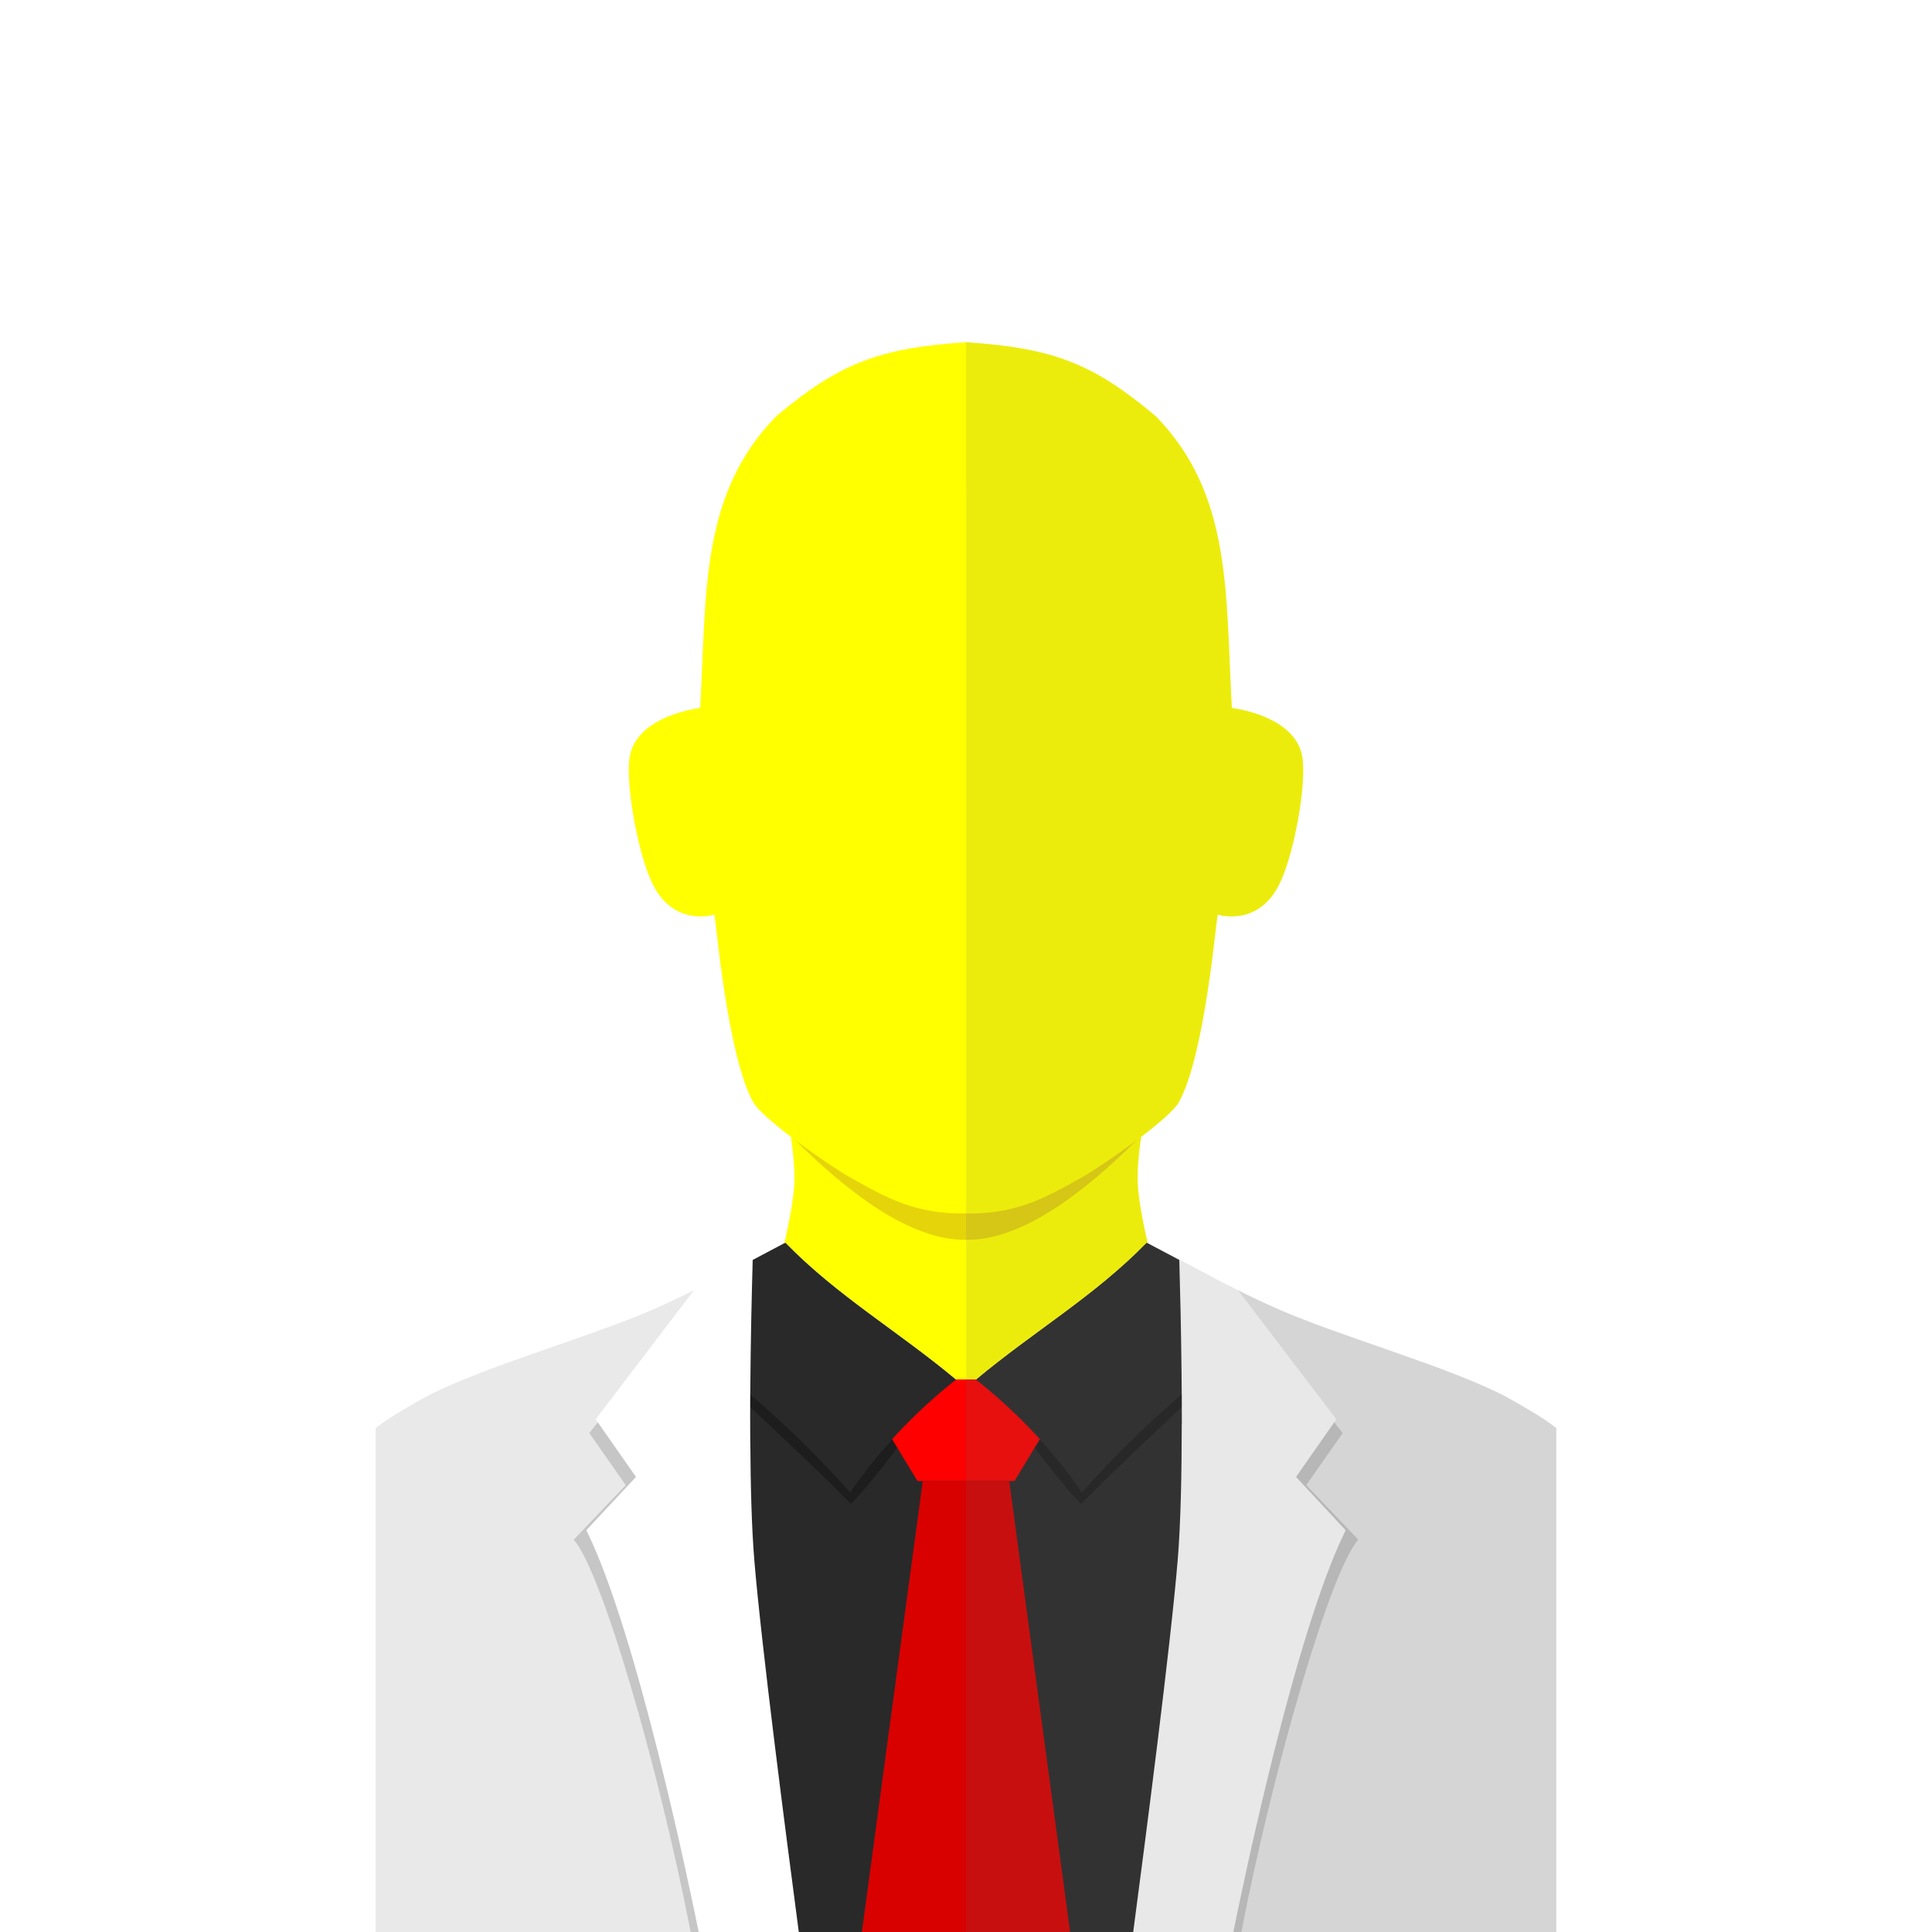
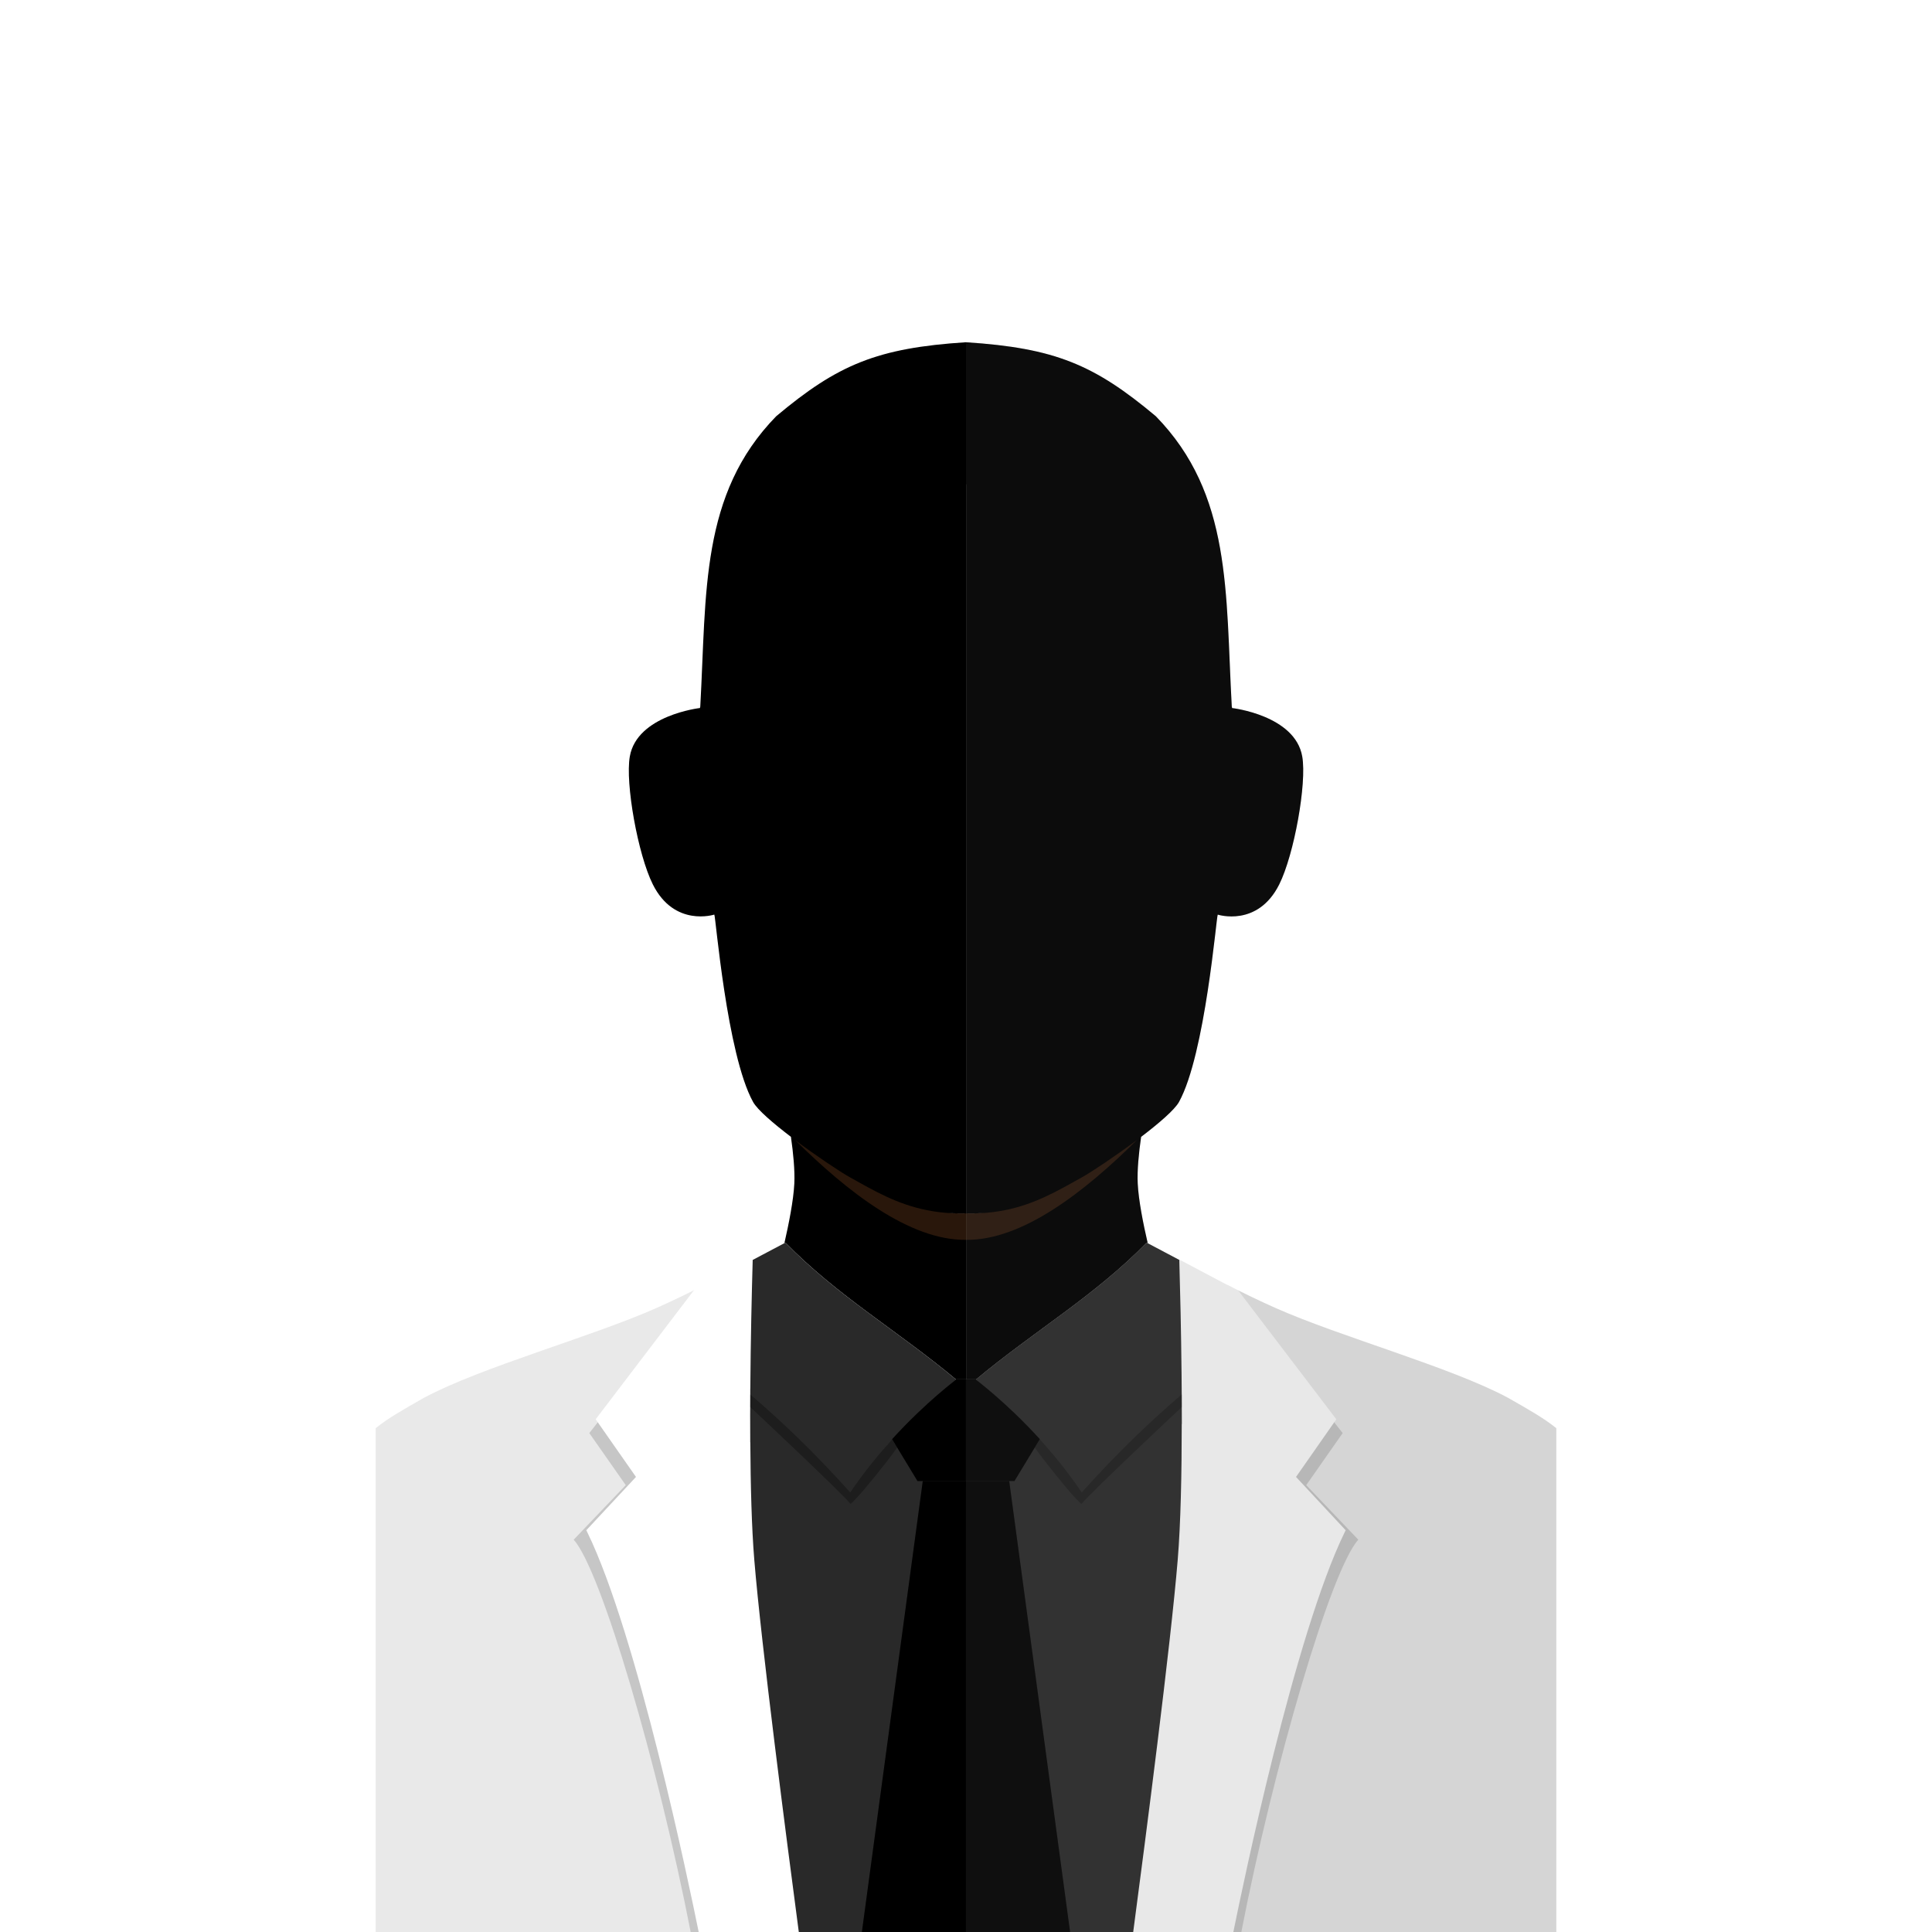
<svg xmlns="http://www.w3.org/2000/svg" height="500px" width="500px" viewBox="0 0 44 72" id="body-svg">
  <defs />
  <g id="Body" style="display: inline;">
    <path id="Suit" d="M 12.275 47.871 C 11.685 48.184 10.975 48.518 10.467 48.744 C 8.058 49.815 3.955 50.94 1.816 52.083 C 1.054 52.516 0.459 52.852 0 53.225 L 0 72 L 12.173 72 C 11.822 70.262 9.874 60.867 8.009 57.051 L 9.871 55.051 L 8.515 52.895 L 12.275 47.871 z M 31.725 47.871 L 35.485 52.895 L 34.129 55.051 L 35.991 57.051 C 34.126 60.867 32.178 70.262 31.826 72 L 44 72 L 44 53.225 C 43.541 52.852 42.946 52.516 42.183 52.083 C 40.045 50.94 35.942 49.815 33.533 48.744 C 33.025 48.518 32.315 48.184 31.725 47.871 z " style="fill: rgb(233, 233, 233); fill-rule: evenodd;" />
    <path id="LapelShadow" d="M 8.362 52.896 L 7.962 53.407 L 9.32 55.347 L 7.38 57.379 C 8.412 58.533 10.529 65.793 11.739 72 L 12.173 72 C 11.822 70.263 9.874 60.868 8.009 57.052 L 9.871 55.052 L 8.362 52.896 z M 35.638 52.896 L 34.129 55.052 L 35.991 57.052 C 34.126 60.868 32.178 70.263 31.826 72 L 32.261 72 C 33.471 65.793 35.588 58.533 36.62 57.379 L 34.68 55.347 L 36.038 53.407 L 35.638 52.896 z " style="fill: rgb(0, 0, 0); fill-rule: evenodd; fill-opacity: 0.15; stop-color: rgb(0, 0, 0); stop-opacity: 1;" />
    <path id="Lapel" d="M 14.189 46.717 L 13.988 46.822 C 13.68 46.986 12.807 47.447 12.061 47.842 L 12.035 47.855 L 8.199 52.892 L 9.701 55.041 L 7.85 57.028 L 7.89 57.109 C 8.812 58.995 9.768 62.299 10.531 65.338 C 11.289 68.357 11.858 71.113 12.038 72 L 15.903 72 L 15.9 71.982 C 15.44 68.508 14.503 61.293 14.242 58.119 C 13.996 55.124 14.103 49.784 14.184 46.943 L 14.189 46.717 z M 29.811 46.717 L 29.816 46.943 C 29.897 49.784 30.004 55.124 29.758 58.119 C 29.497 61.293 28.56 68.508 28.1 71.982 L 28.097 72 L 31.963 72 C 32.143 71.113 32.711 68.357 33.469 65.338 C 34.232 62.299 35.188 58.995 36.109 57.109 L 36.149 57.028 L 34.299 55.041 L 35.801 52.892 L 31.965 47.855 L 31.94 47.842 C 31.193 47.447 30.32 46.986 30.012 46.822 L 29.811 46.717 z " style="color: rgb(0, 0, 0); fill: rgb(255, 255, 255); fill-rule: evenodd; stroke-width: 0.265px;" />
    <path id="Shirt" d="M 15.27 46.309 C 15.202 46.344 14.329 46.807 14.051 46.954 C 14.015 48.217 13.975 49.912 13.962 51.753 L 13.961 51.752 C 13.956 52.414 13.956 53.084 13.96 53.745 L 13.962 53.748 C 13.972 55.374 14.012 56.935 14.11 58.13 C 14.372 61.314 15.309 68.525 15.769 72 L 18.12 72 L 21.999 72 L 21.999 55.421 L 22.001 55.421 L 22.001 72 L 25.88 72 L 28.231 72 C 28.691 68.525 29.628 61.314 29.89 58.13 C 30.002 56.769 30.039 54.934 30.04 53.068 L 30.043 53.064 C 30.043 52.699 30.042 52.333 30.04 51.969 C 30.039 51.95 30.039 51.932 30.039 51.913 C 30.038 51.796 30.037 51.68 30.036 51.564 C 30.036 51.461 30.035 51.357 30.034 51.255 C 30.034 51.23 30.034 51.205 30.033 51.18 L 30.033 51.18 C 30.017 49.562 29.981 48.085 29.949 46.954 C 29.671 46.807 28.798 46.344 28.73 46.309 C 26.791 48.299 24.539 49.6 22.369 51.412 C 22.369 51.412 22.362 51.407 22.362 51.407 L 22.001 51.407 L 22.001 51.674 L 21.999 51.674 L 21.999 51.407 L 21.637 51.407 C 21.638 51.407 21.631 51.412 21.631 51.412 C 19.461 49.6 17.209 48.299 15.27 46.309 z M 14.838 52.743 C 14.988 52.879 15.139 53.018 15.292 53.162 C 15.445 53.306 15.599 53.453 15.755 53.605 C 15.911 53.757 16.068 53.912 16.227 54.072 C 16.385 54.231 16.545 54.395 16.706 54.563 C 16.867 54.73 17.029 54.902 17.193 55.079 C 17.356 55.255 17.52 55.436 17.686 55.621 C 17.52 55.436 17.356 55.255 17.193 55.079 C 17.029 54.902 16.867 54.73 16.706 54.563 C 16.545 54.395 16.385 54.231 16.227 54.072 C 16.068 53.912 15.911 53.757 15.755 53.605 C 15.599 53.453 15.445 53.306 15.292 53.162 C 15.139 53.018 14.988 52.879 14.838 52.743 z M 29.162 52.743 C 29.012 52.879 28.861 53.018 28.708 53.162 C 28.555 53.306 28.401 53.453 28.245 53.605 C 28.089 53.757 27.931 53.912 27.773 54.072 C 27.614 54.231 27.455 54.395 27.294 54.563 C 27.133 54.73 26.97 54.902 26.807 55.079 C 26.644 55.255 26.48 55.436 26.314 55.621 C 26.254 55.532 26.193 55.444 26.132 55.358 C 26.193 55.444 26.254 55.532 26.314 55.621 C 26.48 55.436 26.644 55.255 26.807 55.079 C 26.97 54.902 27.133 54.73 27.294 54.563 C 27.455 54.395 27.614 54.231 27.773 54.072 C 27.931 53.912 28.089 53.757 28.245 53.605 C 28.401 53.453 28.555 53.306 28.708 53.162 C 28.861 53.018 29.012 52.879 29.162 52.743 z M 19.252 53.641 C 19.123 53.783 18.991 53.931 18.86 54.085 C 18.794 54.162 18.728 54.24 18.662 54.32 C 18.596 54.4 18.53 54.481 18.465 54.564 C 18.407 54.636 18.35 54.709 18.293 54.783 C 18.35 54.709 18.407 54.636 18.465 54.564 C 18.53 54.482 18.596 54.4 18.662 54.32 C 18.728 54.241 18.794 54.162 18.86 54.085 C 18.992 53.931 19.123 53.783 19.252 53.641 z M 25.394 54.389 C 25.431 54.434 25.467 54.479 25.503 54.524 C 25.467 54.479 25.431 54.434 25.394 54.389 z M 25.575 54.613 C 25.613 54.661 25.65 54.71 25.688 54.758 C 25.651 54.71 25.613 54.661 25.575 54.613 z M 18.24 54.852 C 18.197 54.907 18.155 54.964 18.113 55.02 C 18.155 54.964 18.197 54.908 18.24 54.852 z M 25.769 54.863 C 25.814 54.923 25.859 54.983 25.904 55.043 C 25.859 54.983 25.814 54.923 25.769 54.863 z M 25.935 55.084 C 25.988 55.157 26.042 55.231 26.095 55.305 C 26.042 55.231 25.988 55.157 25.935 55.084 z M 18.056 55.097 C 18.011 55.158 17.966 55.221 17.921 55.283 C 17.966 55.221 18.011 55.158 18.056 55.097 z " style="fill: rgb(41, 41, 41); fill-rule: evenodd;" />
    <path id="CollarShadow" d="M 30.032 51.18 C 30.034 51.424 30.037 51.664 30.039 51.913 C 30.037 51.668 30.036 51.422 30.033 51.18 L 30.032 51.18 z M 21.999 51.674 L 21.999 55.195 L 21.999 55.421 L 22.001 55.421 L 22.001 55.195 L 22.001 51.674 L 21.999 51.674 z M 13.961 51.752 C 13.956 52.414 13.956 53.084 13.96 53.745 L 13.962 53.748 C 13.96 53.313 13.959 52.874 13.96 52.436 C 14.382 52.831 17.292 55.566 17.678 56.024 L 17.697 56.046 C 17.757 56.006 17.82 55.927 17.916 55.831 C 18.159 55.588 19.068 54.471 19.436 53.945 L 20.193 55.195 L 19.252 53.641 C 18.734 54.209 18.191 54.873 17.686 55.621 C 16.363 54.141 15.103 52.943 13.96 51.969 C 13.961 51.895 13.962 51.826 13.962 51.753 L 13.961 51.752 z M 30.04 51.969 C 28.897 52.943 27.637 54.141 26.314 55.621 C 25.807 54.871 25.265 54.208 24.748 53.641 L 24.564 53.945 C 24.932 54.471 25.841 55.588 26.084 55.831 C 26.18 55.927 26.243 56.006 26.303 56.046 L 26.322 56.024 C 26.708 55.566 29.618 52.831 30.04 52.436 C 30.04 52.646 30.04 52.857 30.04 53.068 L 30.043 53.064 C 30.043 52.699 30.042 52.333 30.04 51.969 z " style="fill: rgb(0, 0, 0); fill-rule: evenodd; fill-opacity: 0.304; stop-color: rgb(0, 0, 0); stop-opacity: 1;" />
-     <g id="Tie" style="display: inline;">
-       <path id="Tie" d="M 20.389,55.195 18.12,72 h 3.879 V 55.195 Z m 1.611,0 V 72 h 3.879 L 23.61,55.195 Z" style="fill: rgb(255, 0, 0); fill-rule: evenodd;" />
-       <path id="TieKnot" d="m 21.637,51.407 c 0.023,-0.007 -1.103,0.811 -2.391,2.226 l 0.946,1.562 h 1.806 v -3.788 z m 0.363,0 v 3.788 h 1.806 l 0.946,-1.562 c -1.288,-1.415 -2.413,-2.233 -2.391,-2.226 z" style="fill: rgb(255, 0, 0); fill-rule: evenodd;" />
+     <g id="TieGroup" style="display: inline;">
+       <path id="Tie" d="M 20.389,55.195 18.12,72 h 3.879 V 55.195 Z m 1.611,0 V 72 h 3.879 L 23.61,55.195 Z" style="fill-rule: evenodd;" />
+       <path id="TieKnot" d="m 21.637,51.407 c 0.023,-0.007 -1.103,0.811 -2.391,2.226 l 0.946,1.562 h 1.806 v -3.788 z m 0.363,0 v 3.788 h 1.806 l 0.946,-1.562 c -1.288,-1.415 -2.413,-2.233 -2.391,-2.226 z" style="fill-rule: evenodd;" />
      <path id="TieTint" d="M 20.389,55.195 18.12,72 h 3.879 V 55.195 Z m 1.611,0 V 72 h 3.879 L 23.61,55.195 Z" style="fill: rgb(0, 0, 0); fill-opacity: 0.15; fill-rule: evenodd; stop-color: rgb(0, 0, 0);" />
    </g>
-     <g id="Bowtie" style="display: none;">
-       <path d="m 15.995,50.022 c -0.056,6.37e-4 -0.101,0.006 -0.136,0.015 -0.968,0.265 -0.773,2.923 -0.699,3.83 0.074,0.907 0.552,3.091 0.846,3.427 0.294,0.336 3.127,-1.042 3.826,-1.68 0.319,-0.292 0.653,-0.66 0.922,-0.975 3.6e-4,3.26e-4 7.05e-4,7.4e-4 0.001,10e-4 0.058,0.053 0.315,0.286 0.513,0.335 0.085,0.021 0.357,0.034 0.732,0.04 0.375,-0.006 0.647,-0.018 0.732,-0.04 0.198,-0.05 0.455,-0.283 0.513,-0.335 3.28e-4,-2.93e-4 6.73e-4,-7.07e-4 0.001,-10e-4 0.269,0.315 0.603,0.683 0.922,0.975 0.699,0.638 3.531,2.016 3.826,1.68 0.294,-0.336 0.773,-2.52 0.846,-3.427 0.074,-0.907 0.268,-3.565 -0.699,-3.83 -0.034,-0.009 -0.079,-0.015 -0.136,-0.015 -0.499,-0.006 -1.883,0.379 -4.589,1.935 -0.375,-0.302 -0.782,-0.596 -1.416,-0.596 -0.634,0 -1.041,0.294 -1.416,0.596 -2.706,-1.556 -4.09,-1.94 -4.589,-1.935 z" id="Bowtie" style="fill: rgb(255, 0, 0); fill-rule: evenodd;" />
+     <g id="BowTieGroup" style="display: none;">
+       <path d="m 15.995,50.022 c -0.056,6.37e-4 -0.101,0.006 -0.136,0.015 -0.968,0.265 -0.773,2.923 -0.699,3.83 0.074,0.907 0.552,3.091 0.846,3.427 0.294,0.336 3.127,-1.042 3.826,-1.68 0.319,-0.292 0.653,-0.66 0.922,-0.975 3.6e-4,3.26e-4 7.05e-4,7.4e-4 0.001,10e-4 0.058,0.053 0.315,0.286 0.513,0.335 0.085,0.021 0.357,0.034 0.732,0.04 0.375,-0.006 0.647,-0.018 0.732,-0.04 0.198,-0.05 0.455,-0.283 0.513,-0.335 3.28e-4,-2.93e-4 6.73e-4,-7.07e-4 0.001,-10e-4 0.269,0.315 0.603,0.683 0.922,0.975 0.699,0.638 3.531,2.016 3.826,1.68 0.294,-0.336 0.773,-2.52 0.846,-3.427 0.074,-0.907 0.268,-3.565 -0.699,-3.83 -0.034,-0.009 -0.079,-0.015 -0.136,-0.015 -0.499,-0.006 -1.883,0.379 -4.589,1.935 -0.375,-0.302 -0.782,-0.596 -1.416,-0.596 -0.634,0 -1.041,0.294 -1.416,0.596 -2.706,-1.556 -4.09,-1.94 -4.589,-1.935 z" id="Bowtie" style="fill-rule: evenodd;" />
      <path d="m 20.579,51.961 c -0.336,0.269 -0.285,1.579 -0.151,2.049 0.068,0.239 0.16,0.48 0.327,0.631 0.058,0.053 0.315,0.286 0.513,0.335 0.085,0.021 0.357,0.034 0.732,0.04 0.375,-0.006 0.647,-0.018 0.732,-0.04 0.198,-0.05 0.455,-0.283 0.513,-0.335 0.167,-0.151 0.259,-0.392 0.327,-0.631 0.134,-0.47 0.185,-1.781 -0.151,-2.049 -0.377,-0.303 -0.784,-0.6 -1.421,-0.6 -0.637,0 -1.044,0.296 -1.421,0.6 z m -3.483,1.139 c -0.09,0.002 -0.145,0.029 -0.162,0.096 -0.46,1.789 1.983,0.496 2.755,0.647 0.178,0.035 0.365,0.049 0.548,0.05 -0.041,-0.212 -0.092,-0.309 -0.095,-0.592 -1.598,0.261 -2.656,-0.209 -3.046,-0.202 z m 9.785,0 c -0.408,0.01 -1.456,0.458 -3.023,0.202 -0.003,0.282 -0.054,0.38 -0.095,0.592 0.183,-0.002 0.371,-0.015 0.548,-0.05 0.773,-0.151 3.215,1.142 2.755,-0.647 -0.019,-0.073 -0.082,-0.099 -0.186,-0.096 z" id="BowtieShadow" style="fill: rgb(0, 0, 0); fill-opacity: 0.13; fill-rule: evenodd;" />
    </g>
-     <path id="Head" d="m 22,12.754 c -3.311,0.214 -4.781,0.835 -7.072,2.757 -2.841,2.911 -2.594,6.565 -2.831,10.823 -10e-4,0.004 -0.013,0.052 -0.013,0.052 0,0 -2.345,0.267 -2.613,1.807 -0.174,0.998 0.301,3.652 0.858,4.766 0.804,1.607 2.291,1.125 2.291,1.125 0.048,0.028 0.463,5.204 1.444,6.981 0.161,0.293 0.749,0.797 1.412,1.302 0.086,0.602 0.15,1.25 0.126,1.741 -0.031,0.626 -0.206,1.506 -0.37,2.221 0.004,-0.002 0.037,-0.02 0.039,-0.021 1.94,1.99 4.191,3.291 6.362,5.104 0.004,-0.004 0.007,-0.006 0.006,-0.006 h 0.362 v -6.188 c -0.118,0.003 -0.232,0.003 -0.345,5.17e-4 0.112,0.003 0.227,0.003 0.345,-5.17e-4 v -27.168 c 3.6e-4,-2e-5 7.14e-4,2.2e-5 10e-4,0 3.2e-4,2.2e-5 6.73e-4,-2e-5 0.001,0 v 27.168 c 0.118,0.003 0.232,0.003 0.345,5.17e-4 -0.112,0.003 -0.227,0.003 -0.345,-5.17e-4 v 6.188 h 0.362 c -0.001,-3e-4 0.001,0.002 0.006,0.006 2.171,-1.812 4.422,-3.113 6.362,-5.104 0.002,0.001 0.035,0.019 0.039,0.021 C 28.606,45.615 28.431,44.735 28.4,44.109 c -0.025,-0.492 0.04,-1.139 0.126,-1.741 0.662,-0.504 1.25,-1.009 1.412,-1.302 0.981,-1.778 1.396,-6.953 1.444,-6.981 0,0 1.487,0.482 2.291,-1.125 0.557,-1.114 1.032,-3.768 0.858,-4.766 -0.268,-1.54 -2.613,-1.807 -2.613,-1.807 0,0 -0.012,-0.047 -0.013,-0.052 -0.237,-4.258 0.01,-7.912 -2.831,-10.823 -2.292,-1.922 -3.761,-2.543 -7.072,-2.757 z m -6.464,29.66 c 0.069,0.052 0.139,0.105 0.209,0.157 -0.07,-0.052 -0.14,-0.104 -0.209,-0.157 z m 0.265,0.198 c 0.167,0.123 0.334,0.242 0.498,0.358 -0.164,-0.116 -0.331,-0.235 -0.498,-0.358 z m 12.397,0 c -0.171,0.126 -0.341,0.248 -0.508,0.366 0.167,-0.118 0.338,-0.24 0.508,-0.366 z m -0.585,0.42 c -0.155,0.108 -0.303,0.21 -0.443,0.305 0.141,-0.095 0.289,-0.196 0.443,-0.305 z m -11.213,0.01 c 0.156,0.109 0.307,0.213 0.449,0.308 -0.142,-0.096 -0.292,-0.198 -0.449,-0.308 z m 0.535,0.366 c 0.147,0.098 0.285,0.188 0.402,0.262 -0.117,-0.074 -0.253,-0.163 -0.402,-0.262 z m 10.112,0.011 c -0.146,0.097 -0.278,0.183 -0.394,0.256 0.113,-0.072 0.251,-0.161 0.394,-0.256 z m -9.654,0.286 c 0.046,0.029 0.092,0.058 0.131,0.081 0.053,0.032 0.098,0.059 0.136,0.08 -0.038,-0.021 -0.084,-0.048 -0.136,-0.08 -0.039,-0.023 -0.086,-0.053 -0.131,-0.081 z m 9.076,0.084 c -0.05,0.03 -0.095,0.056 -0.131,0.076 0.036,-0.02 0.081,-0.046 0.131,-0.076 z M 18.13,44.126 c 0.128,0.071 0.258,0.141 0.389,0.21 -0.131,-0.069 -0.26,-0.139 -0.389,-0.21 z m 7.74,0 c -0.128,0.071 -0.257,0.141 -0.389,0.21 0.131,-0.069 0.261,-0.139 0.389,-0.21 z m -4.775,1.056 c 0.042,0.004 0.084,0.009 0.127,0.013 -0.043,-0.004 -0.085,-0.008 -0.127,-0.013 z m 1.81,0 c -0.042,0.005 -0.084,0.009 -0.127,0.013 0.043,-0.004 0.085,-0.008 0.127,-0.013 z m -1.572,0.022 c 0.097,0.007 0.196,0.012 0.298,0.015 -0.052,-0.001 -0.103,-0.003 -0.154,-0.006 -0.003,-1.57e-4 -0.006,-3.56e-4 -0.009,-5.17e-4 -0.045,-0.002 -0.09,-0.005 -0.134,-0.009 z m 1.334,0 c -0.044,0.003 -0.089,0.006 -0.134,0.009 -0.003,1.61e-4 -0.006,3.6e-4 -0.009,5.17e-4 -0.05,0.003 -0.101,0.004 -0.153,0.006 0.101,-0.003 0.199,-0.008 0.296,-0.015 z" style="fill: rgb(255, 255, 0); fill-rule: evenodd;" />
+     <path id="Head" d="m 22,12.754 c -3.311,0.214 -4.781,0.835 -7.072,2.757 -2.841,2.911 -2.594,6.565 -2.831,10.823 -10e-4,0.004 -0.013,0.052 -0.013,0.052 0,0 -2.345,0.267 -2.613,1.807 -0.174,0.998 0.301,3.652 0.858,4.766 0.804,1.607 2.291,1.125 2.291,1.125 0.048,0.028 0.463,5.204 1.444,6.981 0.161,0.293 0.749,0.797 1.412,1.302 0.086,0.602 0.15,1.25 0.126,1.741 -0.031,0.626 -0.206,1.506 -0.37,2.221 0.004,-0.002 0.037,-0.02 0.039,-0.021 1.94,1.99 4.191,3.291 6.362,5.104 0.004,-0.004 0.007,-0.006 0.006,-0.006 h 0.362 v -6.188 c -0.118,0.003 -0.232,0.003 -0.345,5.17e-4 0.112,0.003 0.227,0.003 0.345,-5.17e-4 v -27.168 c 3.6e-4,-2e-5 7.14e-4,2.2e-5 10e-4,0 3.2e-4,2.2e-5 6.73e-4,-2e-5 0.001,0 v 27.168 c 0.118,0.003 0.232,0.003 0.345,5.17e-4 -0.112,0.003 -0.227,0.003 -0.345,-5.17e-4 v 6.188 h 0.362 c -0.001,-3e-4 0.001,0.002 0.006,0.006 2.171,-1.812 4.422,-3.113 6.362,-5.104 0.002,0.001 0.035,0.019 0.039,0.021 C 28.606,45.615 28.431,44.735 28.4,44.109 c -0.025,-0.492 0.04,-1.139 0.126,-1.741 0.662,-0.504 1.25,-1.009 1.412,-1.302 0.981,-1.778 1.396,-6.953 1.444,-6.981 0,0 1.487,0.482 2.291,-1.125 0.557,-1.114 1.032,-3.768 0.858,-4.766 -0.268,-1.54 -2.613,-1.807 -2.613,-1.807 0,0 -0.012,-0.047 -0.013,-0.052 -0.237,-4.258 0.01,-7.912 -2.831,-10.823 -2.292,-1.922 -3.761,-2.543 -7.072,-2.757 z m -6.464,29.66 c 0.069,0.052 0.139,0.105 0.209,0.157 -0.07,-0.052 -0.14,-0.104 -0.209,-0.157 z m 0.265,0.198 c 0.167,0.123 0.334,0.242 0.498,0.358 -0.164,-0.116 -0.331,-0.235 -0.498,-0.358 z m 12.397,0 c -0.171,0.126 -0.341,0.248 -0.508,0.366 0.167,-0.118 0.338,-0.24 0.508,-0.366 z m -0.585,0.42 c -0.155,0.108 -0.303,0.21 -0.443,0.305 0.141,-0.095 0.289,-0.196 0.443,-0.305 z m -11.213,0.01 c 0.156,0.109 0.307,0.213 0.449,0.308 -0.142,-0.096 -0.292,-0.198 -0.449,-0.308 z m 0.535,0.366 c 0.147,0.098 0.285,0.188 0.402,0.262 -0.117,-0.074 -0.253,-0.163 -0.402,-0.262 z m 10.112,0.011 c -0.146,0.097 -0.278,0.183 -0.394,0.256 0.113,-0.072 0.251,-0.161 0.394,-0.256 z m -9.654,0.286 c 0.046,0.029 0.092,0.058 0.131,0.081 0.053,0.032 0.098,0.059 0.136,0.08 -0.038,-0.021 -0.084,-0.048 -0.136,-0.08 -0.039,-0.023 -0.086,-0.053 -0.131,-0.081 z m 9.076,0.084 c -0.05,0.03 -0.095,0.056 -0.131,0.076 0.036,-0.02 0.081,-0.046 0.131,-0.076 z M 18.13,44.126 c 0.128,0.071 0.258,0.141 0.389,0.21 -0.131,-0.069 -0.26,-0.139 -0.389,-0.21 z m 7.74,0 c -0.128,0.071 -0.257,0.141 -0.389,0.21 0.131,-0.069 0.261,-0.139 0.389,-0.21 z m -4.775,1.056 c 0.042,0.004 0.084,0.009 0.127,0.013 -0.043,-0.004 -0.085,-0.008 -0.127,-0.013 z m 1.81,0 c -0.042,0.005 -0.084,0.009 -0.127,0.013 0.043,-0.004 0.085,-0.008 0.127,-0.013 z m -1.572,0.022 c 0.097,0.007 0.196,0.012 0.298,0.015 -0.052,-0.001 -0.103,-0.003 -0.154,-0.006 -0.003,-1.57e-4 -0.006,-3.56e-4 -0.009,-5.17e-4 -0.045,-0.002 -0.09,-0.005 -0.134,-0.009 z m 1.334,0 c -0.044,0.003 -0.089,0.006 -0.134,0.009 -0.003,1.61e-4 -0.006,3.6e-4 -0.009,5.17e-4 -0.05,0.003 -0.101,0.004 -0.153,0.006 0.101,-0.003 0.199,-0.008 0.296,-0.015 z" style=" fill-rule: evenodd;" />
    <path id="NeckShadow" d="m 15.625,42.48 c 1.954,1.935 4.277,3.751 6.375,3.725 2.099,0.026 4.422,-1.79 6.375,-3.725 -0.818,0.613 -1.706,1.201 -2.032,1.382 -0.001,7e-4 -0.003,0.002 -0.004,0.003 h -5.17e-4 c -0.175,0.097 -0.35,0.196 -0.528,0.294 -0.059,0.033 -0.119,0.065 -0.178,0.097 -0.866,0.468 -1.805,0.892 -3.1,0.957 -3.2e-4,1.8e-5 -6.93e-4,-1.7e-5 -0.001,0 -10e-4,4.3e-5 -0.002,-4.2e-5 -0.003,0 -0.002,1.28e-4 -0.005,4.04e-4 -0.007,5.17e-4 -0.048,0.002 -0.097,0.004 -0.146,0.006 -0.018,4.6e-4 -0.037,6.82e-4 -0.055,10e-4 -0.031,5.63e-4 -0.063,8.64e-4 -0.095,0.001 -0.027,1.52e-4 -0.054,1.52e-4 -0.081,0 -0.048,-3e-4 -0.097,-7.67e-4 -0.146,-0.002 h -5.16e-4 -5.17e-4 c -0.049,0.001 -0.098,0.002 -0.146,0.002 -0.027,1.52e-4 -0.054,1.52e-4 -0.081,0 -0.032,-1.69e-4 -0.063,-4.7e-4 -0.095,-0.001 -0.018,-3.52e-4 -0.037,-5.74e-4 -0.055,-10e-4 -0.049,-0.001 -0.098,-0.003 -0.146,-0.006 -0.002,-1.13e-4 -0.005,-3.89e-4 -0.007,-5.17e-4 -8.5e-4,-4.2e-5 -0.002,4.3e-5 -0.003,0 -3.4e-4,-1.7e-5 -7.13e-4,1.8e-5 -0.001,0 -1.295,-0.065 -2.234,-0.489 -3.1,-0.957 -0.06,-0.032 -0.119,-0.065 -0.178,-0.097 -0.177,-0.098 -0.352,-0.197 -0.528,-0.294 h -5.17e-4 c -9.99e-4,-6.7e-4 -0.003,-0.002 -0.004,-0.003 -0.326,-0.181 -1.214,-0.77 -2.032,-1.382 z" style="fill: rgb(160, 90, 44); fill-opacity: 0.261; fill-rule: evenodd; stop-color: rgb(0, 0, 0);" />
    <path d="m 28.729,46.309 c 0.068,0.036 0.941,0.498 1.219,0.645 0.005,0.186 0.011,0.402 0.016,0.606 -0.005,-0.208 -0.011,-0.433 -0.016,-0.621 0.285,0.151 1.08,0.571 1.784,0.944 l -0.008,-0.011 c 0.59,0.312 1.3,0.646 1.808,0.872 2.409,1.071 6.512,2.197 8.651,3.339 0.762,0.433 1.357,0.77 1.816,1.142 V 72 H 32.26 v 5.16e-4 H 31.826 28.23 V 72 H 25.879 22 v -16.805 -3.788 h 0.362 c -0.001,-3.39e-4 0.001,0.002 0.006,0.006 2.171,-1.812 4.422,-3.113 6.362,-5.104 z" id="RightTint" style="fill: rgb(102, 102, 102); fill-opacity: 0.15; fill-rule: evenodd;" />
    <path d="m 22,12.754 v 5.297 c 3.6e-4,2e-5 7.06e-4,-2.1e-5 10e-4,0 v 27.168 h -5.17e-4 -5.16e-4 v 0.986 c 2.76e-4,4e-6 7.23e-4,-5e-6 0.001,0 v 5.202 h 0.362 c -0.001,-3e-4 0.001,0.002 0.006,0.006 2.171,-1.812 4.422,-3.113 6.362,-5.104 0.002,0.001 0.035,0.019 0.039,0.021 -0.164,-0.715 -0.339,-1.594 -0.37,-2.221 -0.025,-0.492 0.04,-1.139 0.126,-1.741 0.662,-0.504 1.25,-1.009 1.412,-1.302 0.981,-1.778 1.396,-6.953 1.444,-6.981 0,0 1.487,0.482 2.291,-1.125 0.557,-1.114 1.032,-3.768 0.858,-4.766 C 34.263,26.653 31.917,26.386 31.917,26.386 c 0,0 -0.012,-0.047 -0.013,-0.051 -0.237,-4.258 0.01,-7.913 -2.831,-10.824 -2.292,-1.922 -3.761,-2.543 -7.072,-2.757 z" id="HeadTint" style="fill: rgb(102, 102, 102); fill-opacity: 0.123; fill-rule: evenodd;" />
  </g>
</svg>
